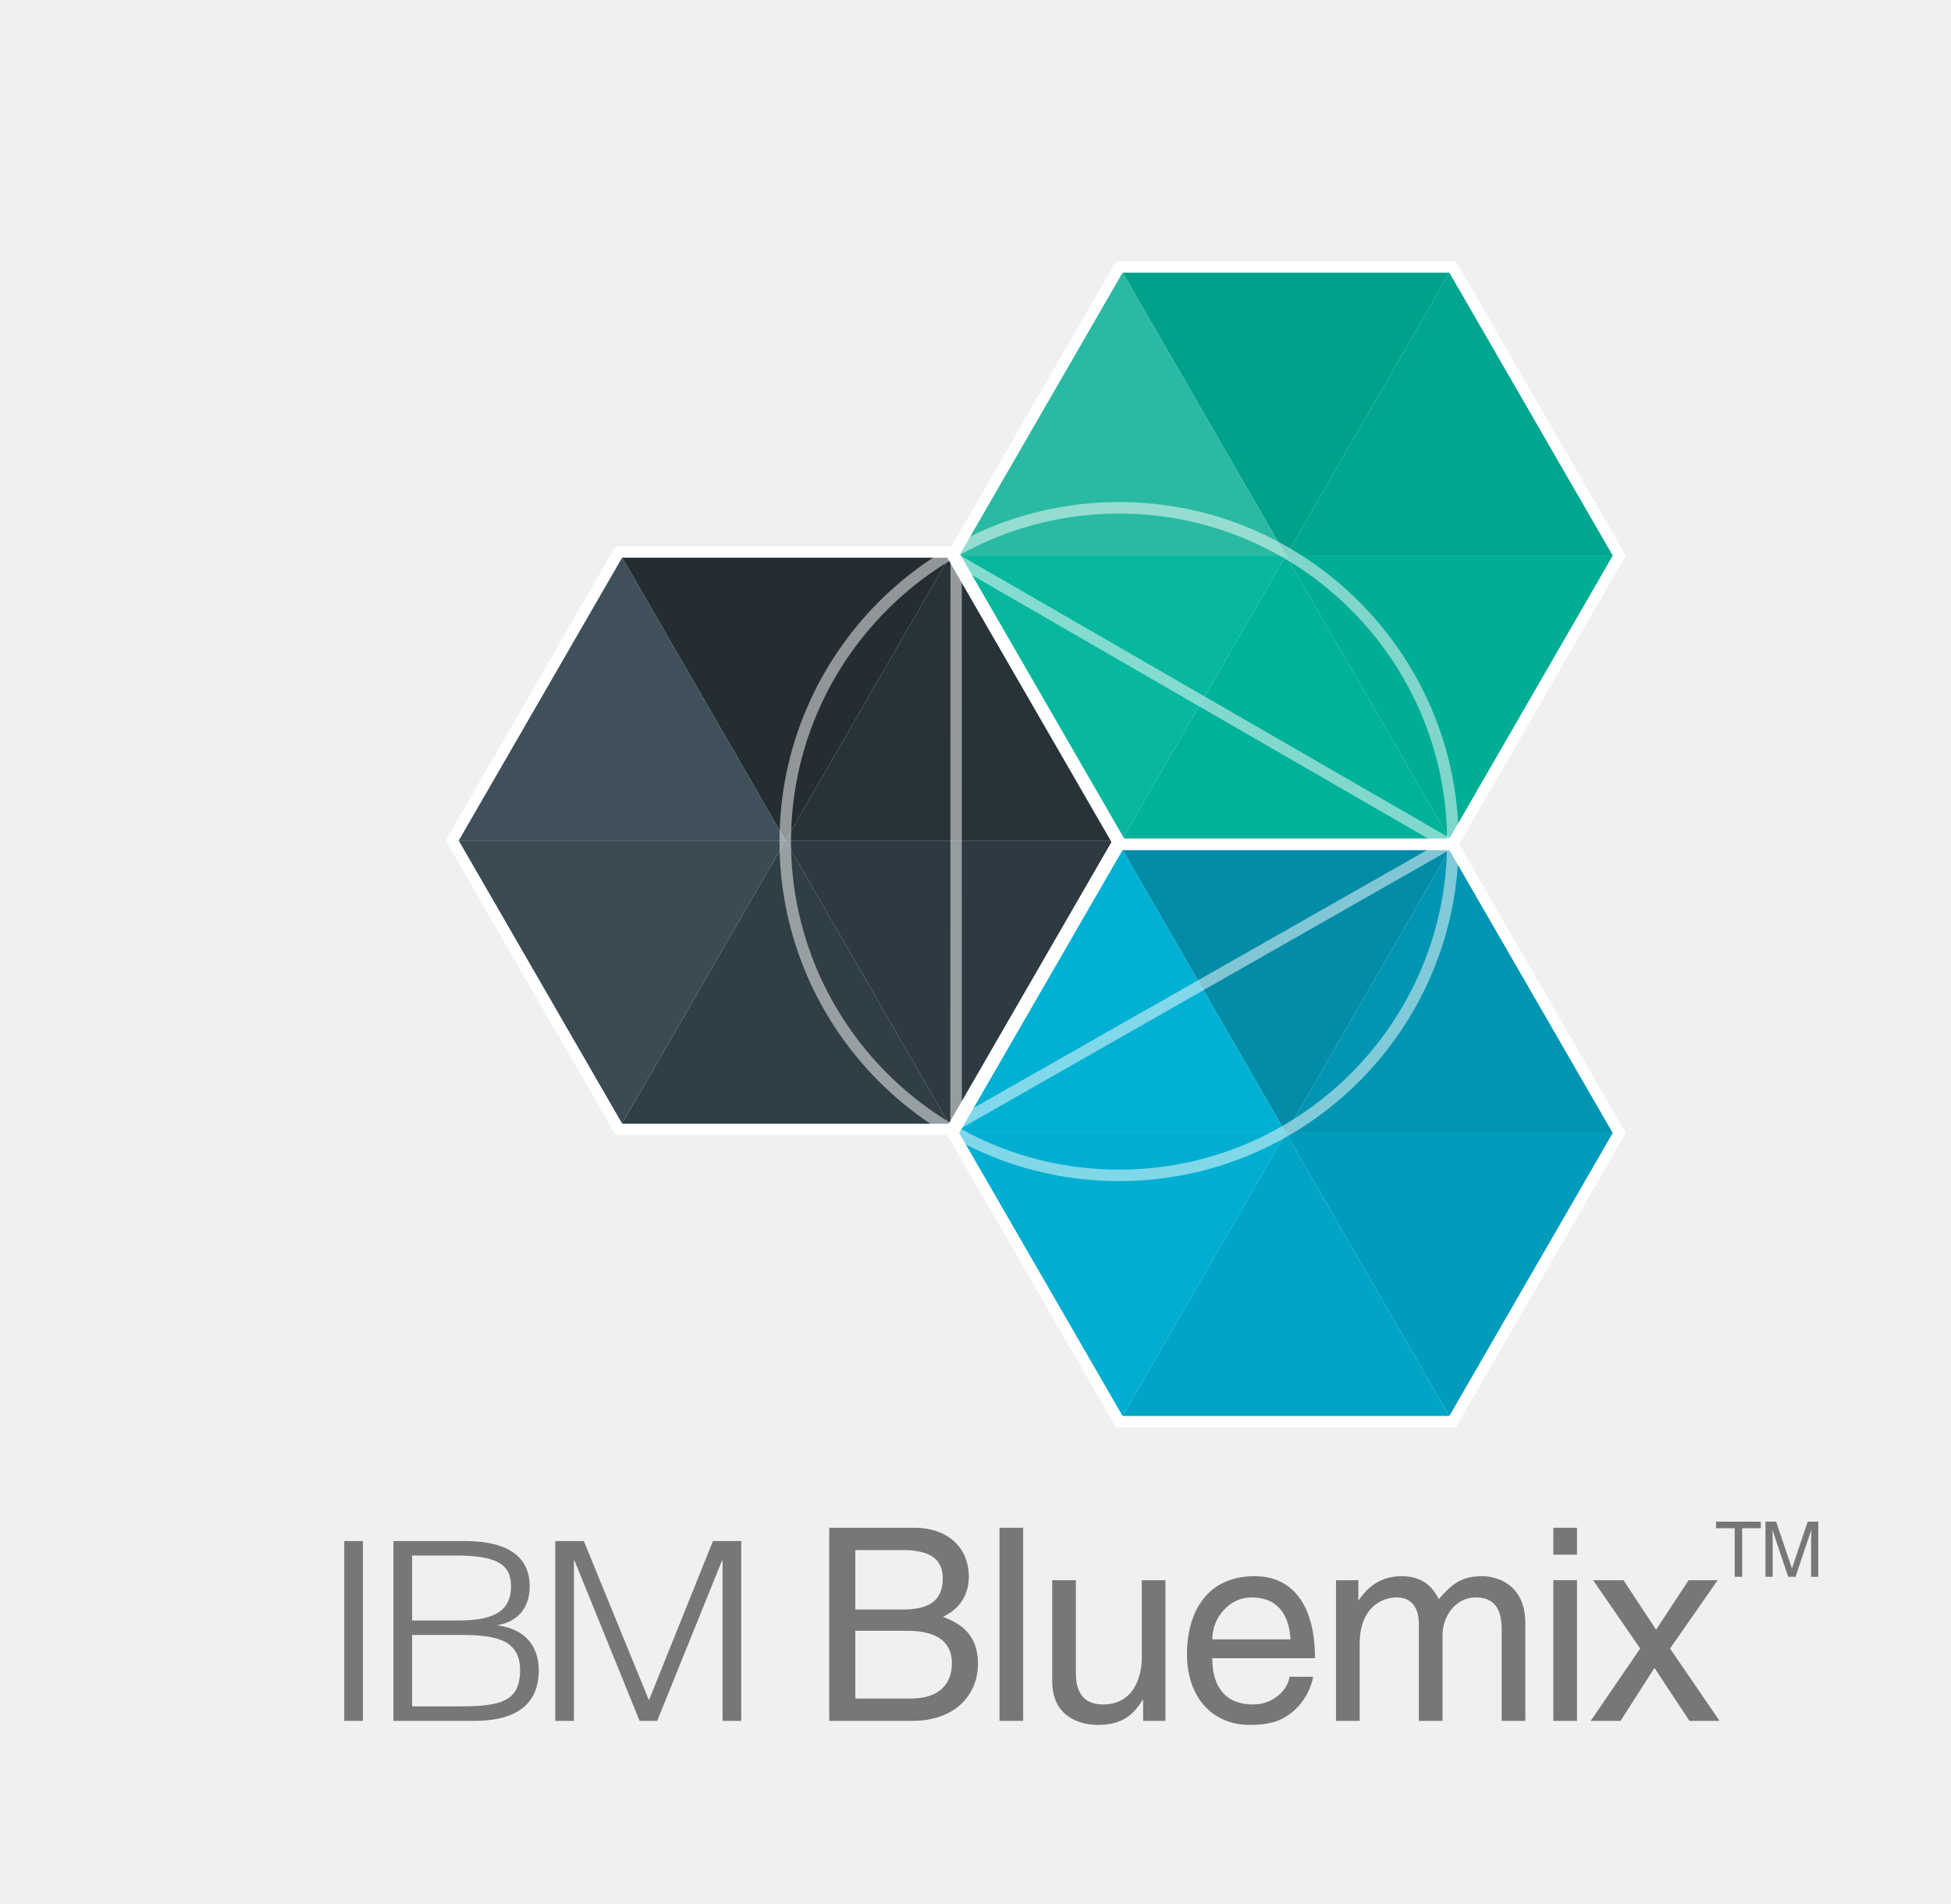
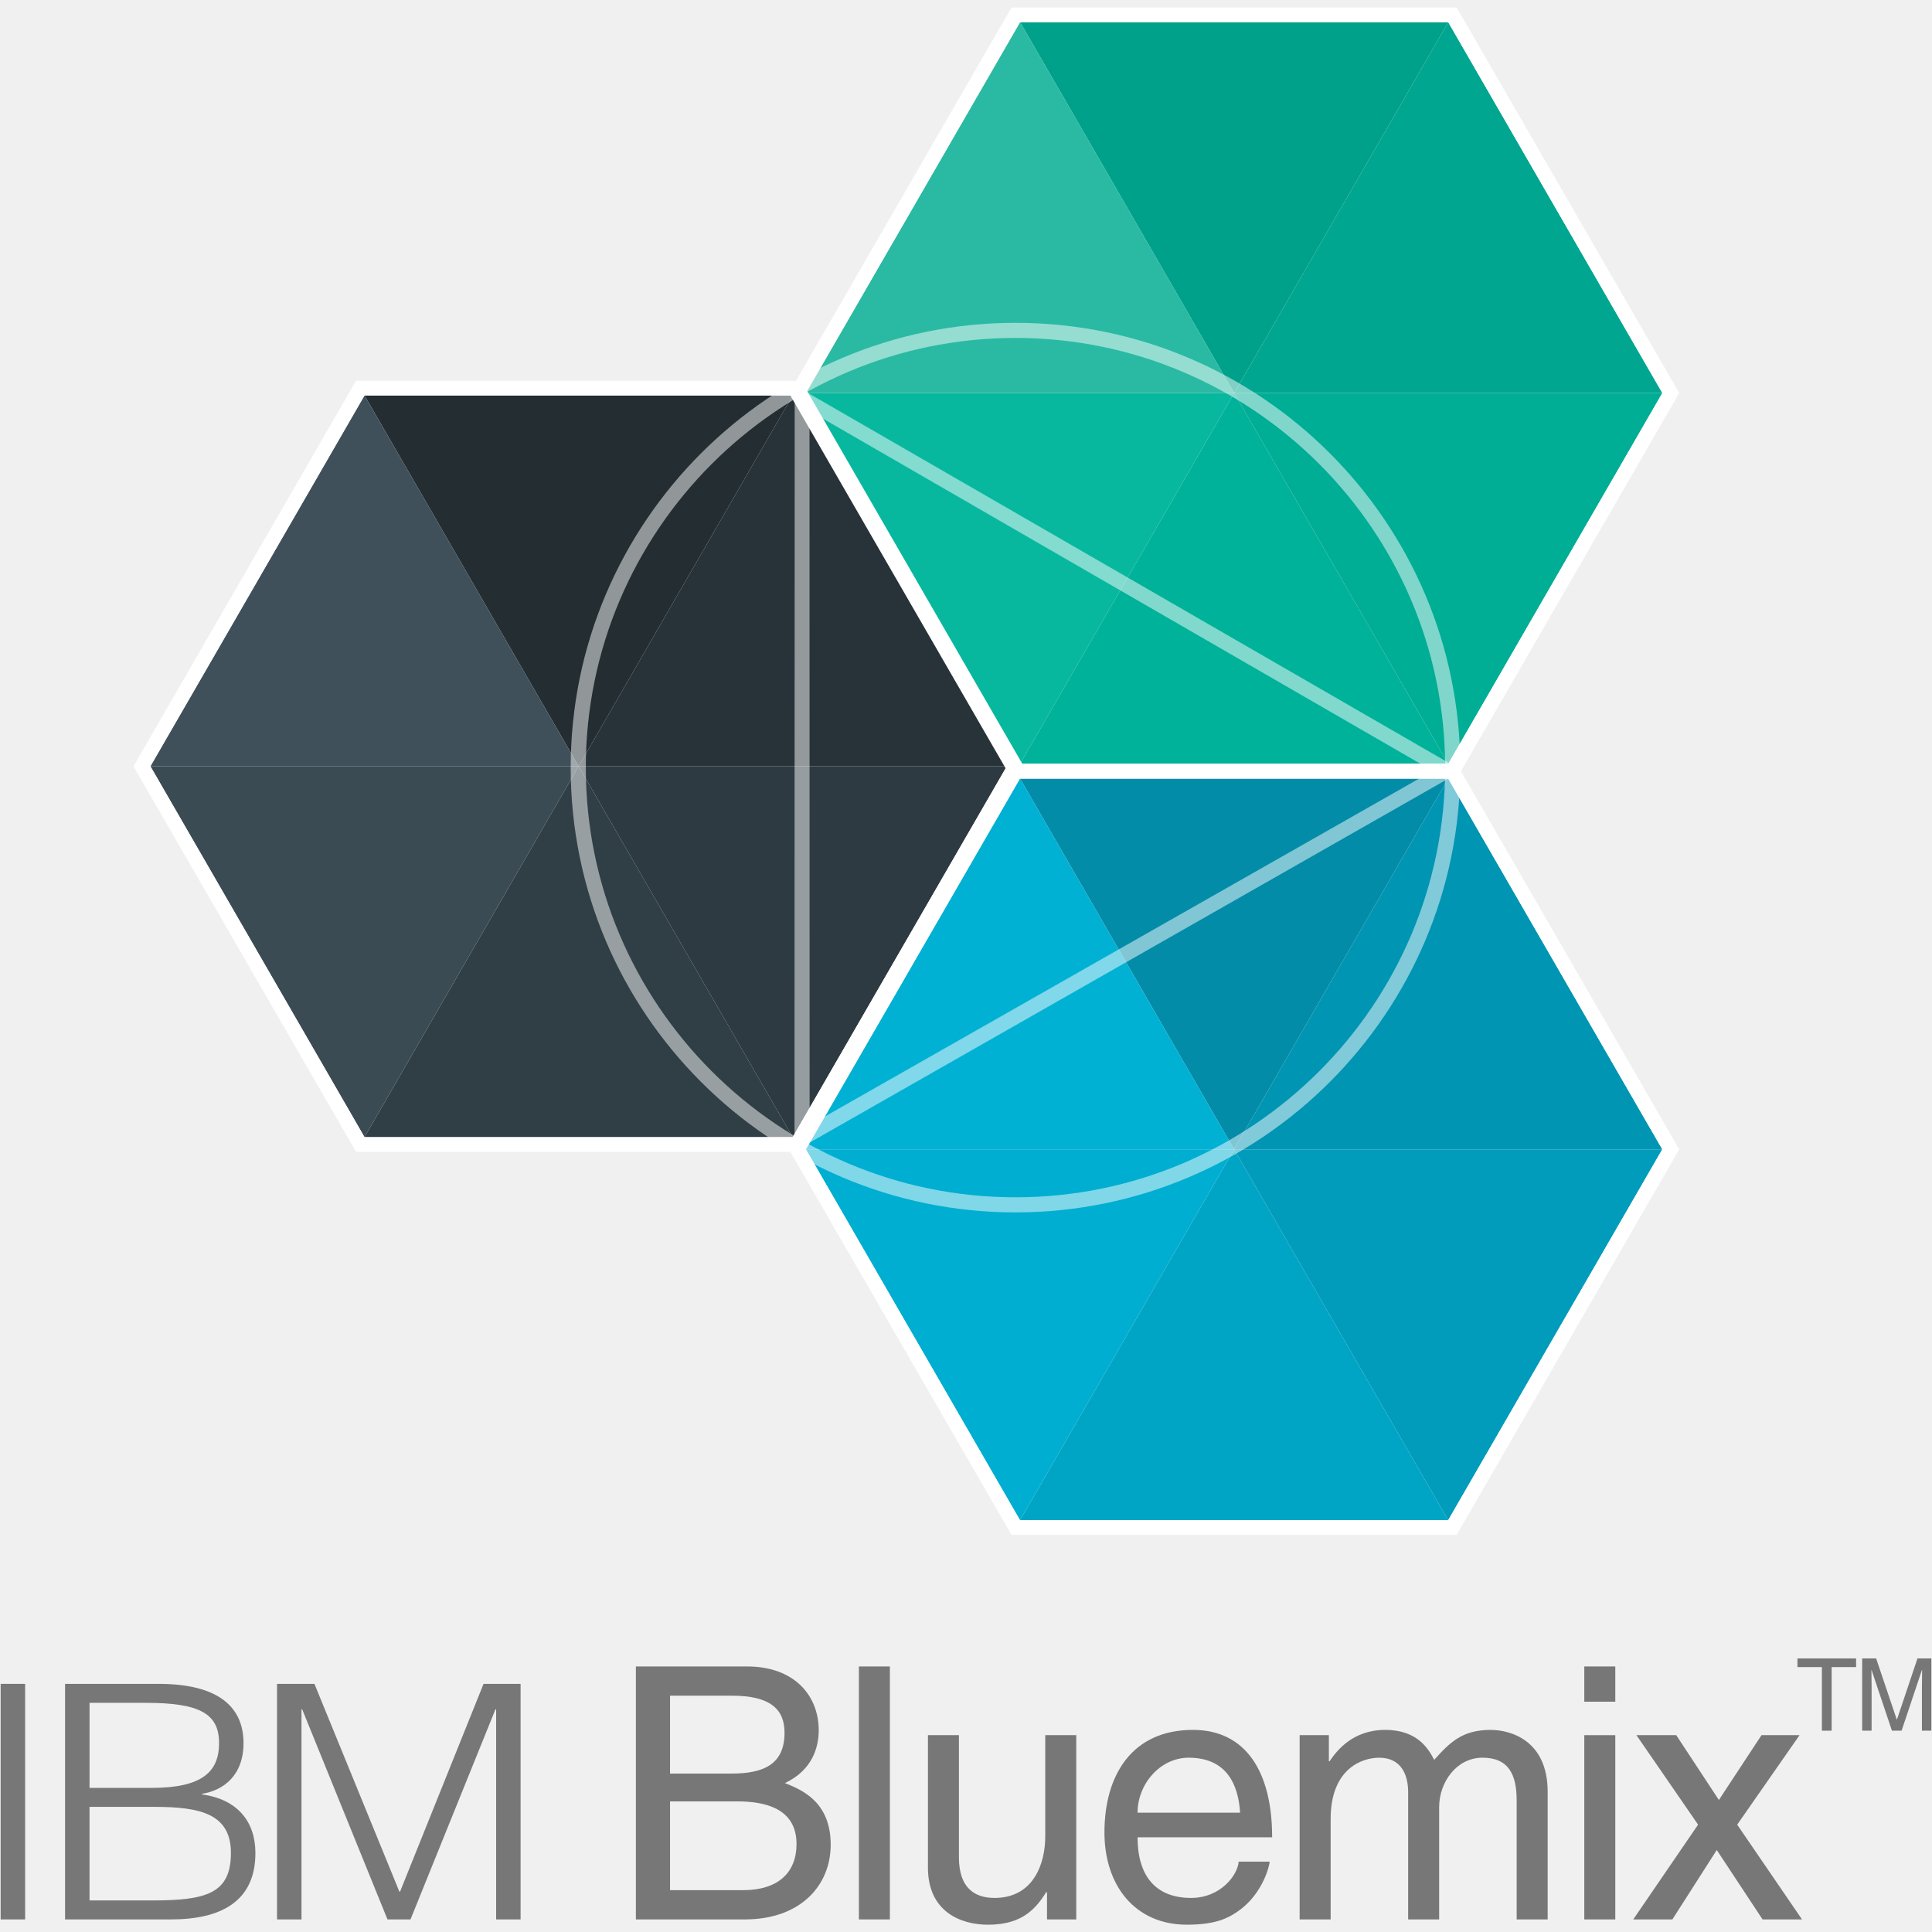
- <svg xmlns="http://www.w3.org/2000/svg" version="1.1" id="Layer_1" x="0px" y="0px" width="332px" height="324px" viewBox="228.5 160.5 332 324" enable-background="new 228.5 160.5 332 324" xml:space="preserve">
-   <g>
-     <g>
-       <polyline fill="#00A18A" points="419.526,206.882 447.342,255.06 475.158,206.882   " />
-       <polyline fill="#00A68F" points="475.158,206.882 447.342,255.06 502.973,255.06   " />
-       <polyline fill="#00AD95" points="447.342,255.06 475.158,303.237 502.973,255.06   " />
-       <polyline fill="#00B299" points="447.342,255.06 419.526,303.237 475.158,303.237   " />
-       <polyline fill="#07B89E" points="391.711,255.06 419.526,303.237 447.342,255.06   " />
-       <polyline fill="#2ABAA3" points="419.526,206.882 391.711,255.06 447.342,255.06   " />
-     </g>
-     <g>
-       <polyline fill="#038CA8" points="419.515,305.143 447.327,353.319 475.145,305.143   " />
-       <polyline fill="#0095B3" points="475.145,305.143 447.327,353.319 502.958,353.319   " />
-       <polyline fill="#019CBC" points="447.327,353.319 475.145,401.497 502.958,353.319   " />
-       <polyline fill="#00A5C6" points="447.327,353.319 419.515,401.497 475.145,401.497   " />
-       <polyline fill="#00AED1" points="391.699,353.319 419.515,401.497 447.327,353.319   " />
-       <polyline fill="#00B1D4" points="419.515,305.143 391.699,353.319 447.327,353.319   " />
-     </g>
-     <g>
-       <polyline fill="#232D32" points="334.356,255.377 362.173,303.555 389.985,255.377   " />
-       <polyline fill="#283339" points="389.985,255.377 362.173,303.555 417.801,303.555   " />
-       <polyline fill="#2D3A41" points="362.173,303.555 389.985,351.732 417.801,303.555   " />
-       <polyline fill="#303E45" points="362.173,303.555 334.356,351.732 389.985,351.732   " />
-       <polyline fill="#3B4B54" points="306.542,303.555 334.356,351.732 362.173,303.555   " />
-       <polyline fill="#3F505A" points="334.356,255.377 306.542,303.555 362.173,303.555   " />
-     </g>
-     <g>
-       <g>
-         <path fill="none" d="M418.962,304.189l-28.365-49.129l28.365-49.13h56.731l28.364,49.13l-28.364,49.129H418.962z" />
-         <path fill="#FFFFFF" d="M476.246,305.144h-57.834l-0.274-0.478l-28.642-49.606l28.916-50.083h57.833l28.915,50.083l-0.275,0.476     L476.246,305.144z M419.515,303.237h55.629l27.814-48.177l-27.814-48.178h-55.629l-27.815,48.178L419.515,303.237z" />
+ <svg xmlns="http://www.w3.org/2000/svg" width="251px" height="251px" viewBox="0 0 251 251" version="1.1">
+   <defs />
+   <g id="Page-1" stroke="none" stroke-width="1" fill="none" fill-rule="evenodd">
+     <g id="IBM">
+       <g id="Group" transform="translate(17, 0)">
+         <g transform="translate(87, 2)" id="Shape">
+           <polyline fill="#00A18A" points="28.526 0.882 56.342 49.06 84.158 0.882" />
+           <polyline fill="#00A68F" points="84.158 0.882 56.342 49.06 111.973 49.06" />
+           <polyline fill="#00AD95" points="56.342 49.06 84.158 97.237 111.973 49.06" />
+           <polyline fill="#00B299" points="56.342 49.06 28.526 97.237 84.158 97.237" />
+           <polyline fill="#07B89E" points="0.711 49.06 28.526 97.237 56.342 49.06" />
+           <polyline fill="#2ABAA3" points="28.526 0.882 0.711 49.06 56.342 49.06" />
+         </g>
+         <g transform="translate(87, 101)" id="Shape">
+           <polyline fill="#038CA8" points="28.515 0.143 56.327 48.319 84.145 0.143" />
+           <polyline fill="#0095B3" points="84.145 0.143 56.327 48.319 111.958 48.319" />
+           <polyline fill="#019CBC" points="56.327 48.319 84.145 96.497 111.958 48.319" />
+           <polyline fill="#00A5C6" points="56.327 48.319 28.515 96.497 84.145 96.497" />
+           <polyline fill="#00AED1" points="0.699 48.319 28.515 96.497 56.327 48.319" />
+           <polyline fill="#00B1D4" points="28.515 0.143 0.699 48.319 56.327 48.319" />
+         </g>
+         <g transform="translate(2, 51)" id="Shape">
+           <polyline fill="#232D32" points="28.356 0.377 56.173 48.555 83.985 0.377" />
+           <polyline fill="#283339" points="83.985 0.377 56.173 48.555 111.801 48.555" />
+           <polyline fill="#2D3A41" points="56.173 48.555 83.985 96.732 111.801 48.555" />
+           <polyline fill="#303E45" points="56.173 48.555 28.356 96.732 83.985 96.732" />
+           <polyline fill="#3B4B54" points="0.542 48.555 28.356 96.732 56.173 48.555" />
+           <polyline fill="#3F505A" points="28.356 0.377 0.542 48.555 56.173 48.555" />
+         </g>
+         <g id="Shape">
+           <g transform="translate(85, 0)">
+             <polygon points="29.962 100.189 1.597 51.06 29.962 1.93 86.693 1.93 115.057 51.06 86.693 100.189" />
+             <path d="M87.246,101.144 L29.412,101.144 L29.138,100.666 L0.496,51.06 L29.412,0.977 L87.245,0.977 L116.16,51.06 L115.885,51.536 L87.246,101.144 Z M30.515,99.237 L86.144,99.237 L113.958,51.06 L86.144,2.882 L30.515,2.882 L2.7,51.06 L30.515,99.237 Z" fill="#FFFFFF" />
+           </g>
+           <g transform="translate(85, 99)">
+             <polygon points="29.962 99.452 1.597 50.319 29.962 1.189 86.693 1.189 115.057 50.319 86.693 99.452" />
+             <path d="M87.246,100.405 L29.412,100.405 L0.498,50.319 L29.412,0.237 L87.246,0.237 L116.16,50.319 L115.885,50.797 L87.246,100.405 Z M30.515,98.497 L86.144,98.497 L113.958,50.319 L86.144,2.143 L30.515,2.143 L2.7,50.319 L30.515,98.497 Z" fill="#FFFFFF" />
+           </g>
+           <g transform="translate(0, 49)">
+             <polygon points="29.807 99.685 1.441 50.554 29.807 1.425 86.539 1.425 114.903 50.554 86.539 99.685 29.807 99.685" />
+             <path d="M87.088,100.64 L29.255,100.64 L0.34,50.555 L29.255,0.472 L87.088,0.472 L116.002,50.555 L115.728,51.032 L87.088,100.64 Z M30.356,98.732 L85.985,98.732 L113.8,50.553 L85.985,2.377 L30.356,2.377 L2.542,50.553 L30.356,98.732 Z" fill="#FFFFFF" />
+           </g>
+           <path d="M114.928,157.512 C83.065,157.512 57.143,131.589 57.143,99.726 C57.143,67.862 83.065,41.942 114.928,41.942 C146.791,41.942 172.715,67.863 172.715,99.726 C172.715,131.589 146.791,157.512 114.928,157.512 Z M114.928,43.904 C84.147,43.904 59.107,68.946 59.107,99.725 C59.107,130.506 84.147,155.549 114.928,155.549 C145.709,155.549 170.749,130.504 170.749,99.725 C170.749,68.946 145.709,43.904 114.928,43.904 Z" fill="#FFFFFF" opacity="0.5" />
+           <path d="M86.219,149.565 L86.244,50.058 L172.971,100.125 L86.219,149.565 Z M88.169,53.38 L88.182,146.18 L169.136,100.148 L88.169,53.38 Z" fill="#FFFFFF" opacity="0.5" />
+         </g>
      </g>
-       <g>
-         <path fill="none" d="M418.962,402.452l-28.365-49.133l28.365-49.13h56.731l28.364,49.13l-28.364,49.133H418.962z" />
-         <path fill="#FFFFFF" d="M476.246,403.405h-57.834l-28.914-50.086l28.914-50.082h57.834l28.914,50.082l-0.275,0.478     L476.246,403.405z M419.515,401.497h55.629l27.814-48.178l-27.814-48.176h-55.629l-27.815,48.176L419.515,401.497z" />
-       </g>
-       <g>
-         <path fill="none" d="M333.807,352.685l-28.366-49.131l28.366-49.129h56.732l28.364,49.129l-28.364,49.131H333.807z" />
-         <path fill="#FFFFFF" d="M391.088,353.64h-57.833l-28.915-50.085l28.915-50.083h57.833l28.914,50.083l-0.274,0.477L391.088,353.64     z M334.356,351.732h55.629l27.815-48.179l-27.815-48.176h-55.629l-27.814,48.176L334.356,351.732z" />
-       </g>
-       <g>
-         <path opacity="0.5" fill="#FFFFFF" d="M418.928,361.512c-31.863,0-57.785-25.923-57.785-57.786     c0-31.864,25.922-57.784,57.785-57.784s57.787,25.921,57.787,57.784C476.715,335.589,450.791,361.512,418.928,361.512z      M418.928,247.904c-30.781,0-55.821,25.042-55.821,55.821c0,30.781,25.04,55.824,55.821,55.824s55.821-25.045,55.821-55.824     C474.749,272.946,449.709,247.904,418.928,247.904z" />
-       </g>
-       <g>
-         <path opacity="0.5" fill="#FFFFFF" d="M390.219,353.565l0.025-99.507l86.727,50.067L390.219,353.565z M392.169,257.38l0.013,92.8     l80.954-46.032L392.169,257.38z" />
+       <g id="Group" transform="translate(0, 215)" fill="#787777">
+         <polygon id="Shape" points="0.085 34.366 0.085 3.763 3.264 3.763 3.264 34.366" />
+         <path d="M22.195,34.366 L8.453,34.366 L8.453,3.763 L20.606,3.763 C28.505,3.763 31.637,6.867 31.637,11.456 C31.637,15.707 28.973,17.618 26.262,18.042 L26.262,18.128 C30.89,18.768 33.181,21.698 33.181,25.736 C33.181,32.113 28.6,34.366 22.195,34.366 Z M18.971,6.229 L11.632,6.229 L11.632,17.28 L19.672,17.28 C26.309,17.28 28.46,15.157 28.46,11.458 C28.459,7.632 25.935,6.229 18.971,6.229 Z M20.092,19.744 L11.631,19.744 L11.631,31.9 L19.718,31.9 C26.729,31.9 30,31.048 30,25.737 C30.001,20.68 26.076,19.744 20.092,19.744 Z" id="Shape" />
+         <polygon id="Shape" points="64.457 34.366 64.457 7.079 64.364 7.079 53.331 34.366 50.34 34.366 39.262 7.079 39.168 7.079 39.168 34.366 35.99 34.366 35.99 3.763 40.851 3.763 51.884 30.751 51.976 30.751 62.821 3.763 67.635 3.763 67.635 34.366" />
+         <path d="M96.755,34.366 L82.612,34.366 L82.612,1.502 L97.074,1.502 C103.208,1.502 106.366,5.3 106.366,9.786 C106.366,11.937 105.588,14.958 101.973,16.652 C104.122,17.522 107.922,19.032 107.922,24.663 C107.922,29.926 104.032,34.366 96.755,34.366 Z M95.106,5.3 L87.05,5.3 L87.05,15.417 L95.059,15.417 C99.317,15.417 101.924,14.136 101.924,10.107 C101.925,7.04 100.051,5.3 95.106,5.3 Z M95.793,19.032 L87.05,19.032 L87.05,30.566 L96.525,30.566 C101.149,30.566 103.483,28.233 103.483,24.57 C103.483,19.946 99.408,19.032 95.793,19.032 Z" id="Shape" />
+         <polygon id="Shape" points="111.585 34.366 111.585 1.502 115.611 1.502 115.611 34.366" />
+         <path d="M136.025,34.366 L136.025,30.887 L135.934,30.796 C134.243,33.589 132.18,35.052 128.336,35.052 C124.812,35.052 120.556,33.359 120.556,27.637 L120.556,10.427 L124.582,10.427 L124.582,26.312 C124.582,30.248 126.595,31.575 129.206,31.575 C134.286,31.575 135.796,27.088 135.796,23.61 L135.796,10.427 L139.824,10.427 L139.824,34.366 L136.025,34.366 L136.025,34.366 Z" id="Shape" />
+         <path d="M147.789,23.7 C147.789,28.691 150.123,31.574 154.746,31.574 C158.545,31.574 160.788,28.644 160.926,26.859 L164.953,26.859 C164.816,28.004 163.719,31.389 160.695,33.405 C159.597,34.136 158.043,35.051 154.196,35.051 C147.467,35.051 143.486,29.971 143.486,23.059 C143.486,15.644 147.055,9.742 154.974,9.742 C161.886,9.742 165.274,15.233 165.274,23.7 L147.789,23.7 L147.789,23.7 Z M154.426,13.356 C150.719,13.356 147.789,16.79 147.789,20.496 L161.109,20.496 C160.879,16.79 159.323,13.356 154.426,13.356 Z" id="Shape" />
+         <path d="M197.04,34.366 L197.04,18.894 C197.04,15.599 196.033,13.356 192.599,13.356 C189.213,13.356 186.971,16.561 186.971,19.765 L186.971,34.366 L182.943,34.366 L182.943,17.797 C182.943,15.781 182.164,13.357 179.19,13.357 C176.9,13.357 172.874,14.821 172.874,21.322 L172.874,34.367 L168.846,34.367 L168.846,10.428 L172.643,10.428 L172.643,13.815 L172.737,13.815 C173.608,12.535 175.667,9.744 179.968,9.744 C184.271,9.744 185.644,12.352 186.329,13.634 C188.344,11.391 189.946,9.744 193.654,9.744 C196.216,9.744 201.068,11.07 201.068,17.799 L201.068,34.368 L197.04,34.368 L197.04,34.366 Z" id="Shape" />
+         <path d="M205.827,6.079 L205.827,1.502 L209.855,1.502 L209.855,6.079 L205.827,6.079 Z M205.827,34.366 L205.827,10.427 L209.855,10.427 L209.855,34.366 L205.827,34.366 Z" id="Shape" />
+         <polygon id="Shape" points="228.987 34.366 223.037 25.349 217.269 34.366 212.187 34.366 220.611 22.054 212.6 10.427 217.772 10.427 223.312 18.849 228.85 10.427 233.793 10.427 225.691 22.054 234.112 34.366" />
+         <polygon id="Shape" points="237.962 1.585 237.962 9.845 236.694 9.845 236.694 1.585 233.519 1.585 233.519 0.46 241.138 0.46 241.138 1.585" />
+         <path d="M249.69,9.845 L249.69,4.303 C249.69,4.031 249.715,2.84 249.715,1.964 L249.69,1.964 L247.05,9.845 L245.794,9.845 L243.154,1.976 L243.13,1.976 C243.13,2.84 243.154,4.031 243.154,4.303 L243.154,9.845 L241.926,9.845 L241.926,0.46 L243.742,0.46 L246.421,8.394 L246.447,8.394 L249.114,0.46 L250.918,0.46 L250.918,9.845 L249.69,9.845 L249.69,9.845 Z" id="Shape" />
      </g>
    </g>
  </g>
-   <g>
-     <path fill="#787777" d="M287.085,453.366v-30.603h3.179v30.603H287.085z" />
-     <path fill="#787777" d="M309.195,453.366h-13.742v-30.603h12.153c7.899,0,11.031,3.104,11.031,7.693   c0,4.251-2.664,6.162-5.375,6.586v0.086c4.628,0.64,6.919,3.57,6.919,7.608C320.181,451.113,315.6,453.366,309.195,453.366z    M305.971,425.229h-7.339v11.051h8.04c6.637,0,8.788-2.123,8.788-5.822C315.459,426.632,312.935,425.229,305.971,425.229z    M307.092,438.744h-8.461V450.9h8.087c7.011,0,10.282-0.852,10.282-6.163C317.001,439.68,313.076,438.744,307.092,438.744z" />
-     <path fill="#787777" d="M351.457,453.366v-27.287h-0.093l-11.033,27.287h-2.991l-11.078-27.287h-0.094v27.287h-3.178v-30.603h4.861   l11.033,26.988h0.092l10.845-26.988h4.814v30.603H351.457z" />
-     <path fill="#787777" d="M383.755,453.366h-14.143v-32.864h14.462c6.134,0,9.292,3.798,9.292,8.284c0,2.151-0.778,5.172-4.393,6.866   c2.149,0.87,5.949,2.38,5.949,8.011C394.922,448.926,391.032,453.366,383.755,453.366z M382.106,424.3h-8.056v10.117h8.009   c4.258,0,6.865-1.281,6.865-5.31C388.925,426.04,387.051,424.3,382.106,424.3z M382.793,438.032h-8.743v11.534h9.475   c4.624,0,6.958-2.333,6.958-5.996C390.483,438.946,386.408,438.032,382.793,438.032z" />
-     <path fill="#787777" d="M398.585,453.366v-32.864h4.026v32.864H398.585z" />
-     <path fill="#787777" d="M423.025,453.366v-3.479l-0.091-0.091c-1.691,2.793-3.754,4.256-7.598,4.256   c-3.524,0-7.78-1.693-7.78-7.415v-17.21h4.026v15.885c0,3.936,2.013,5.263,4.624,5.263c5.08,0,6.59-4.487,6.59-7.965v-13.183h4.028   v23.939H423.025z" />
-     <path fill="#787777" d="M434.789,442.7c0,4.991,2.334,7.874,6.957,7.874c3.799,0,6.042-2.93,6.18-4.715h4.027   c-0.137,1.145-1.234,4.53-4.258,6.546c-1.098,0.731-2.652,1.646-6.499,1.646c-6.729,0-10.71-5.08-10.71-11.992   c0-7.415,3.569-13.317,11.488-13.317c6.912,0,10.3,5.491,10.3,13.958H434.789z M441.426,432.356c-3.707,0-6.637,3.434-6.637,7.14   h13.32C447.879,435.79,446.323,432.356,441.426,432.356z" />
-     <path fill="#787777" d="M484.04,453.366v-15.472c0-3.295-1.007-5.538-4.441-5.538c-3.386,0-5.628,3.205-5.628,6.409v14.601h-4.028   v-16.569c0-2.016-0.779-4.44-3.753-4.44c-2.29,0-6.316,1.464-6.316,7.965v13.045h-4.028v-23.939h3.797v3.387h0.094   c0.871-1.28,2.93-4.071,7.231-4.071c4.303,0,5.676,2.608,6.361,3.89c2.015-2.243,3.617-3.89,7.325-3.89   c2.562,0,7.414,1.326,7.414,8.055v16.569H484.04z" />
-     <path fill="#787777" d="M492.827,425.079v-4.577h4.028v4.577H492.827z M492.827,453.366v-23.939h4.028v23.939H492.827z" />
-     <path fill="#787777" d="M515.987,453.366l-5.95-9.017l-5.768,9.017h-5.082l8.424-12.312l-8.011-11.627h5.172l5.54,8.422   l5.538-8.422h4.943l-8.102,11.627l8.421,12.312H515.987z" />
-     <path fill="#787777" d="M524.962,420.585v8.26h-1.268v-8.26h-3.175v-1.125h7.619v1.125H524.962z" />
-     <path fill="#787777" d="M536.69,428.845v-5.542c0-0.272,0.025-1.463,0.025-2.339h-0.025l-2.64,7.881h-1.256l-2.64-7.869h-0.024   c0,0.864,0.024,2.055,0.024,2.327v5.542h-1.228v-9.385h1.816l2.679,7.934h0.026l2.667-7.934h1.804v9.385H536.69z" />
-   </g>
</svg>
